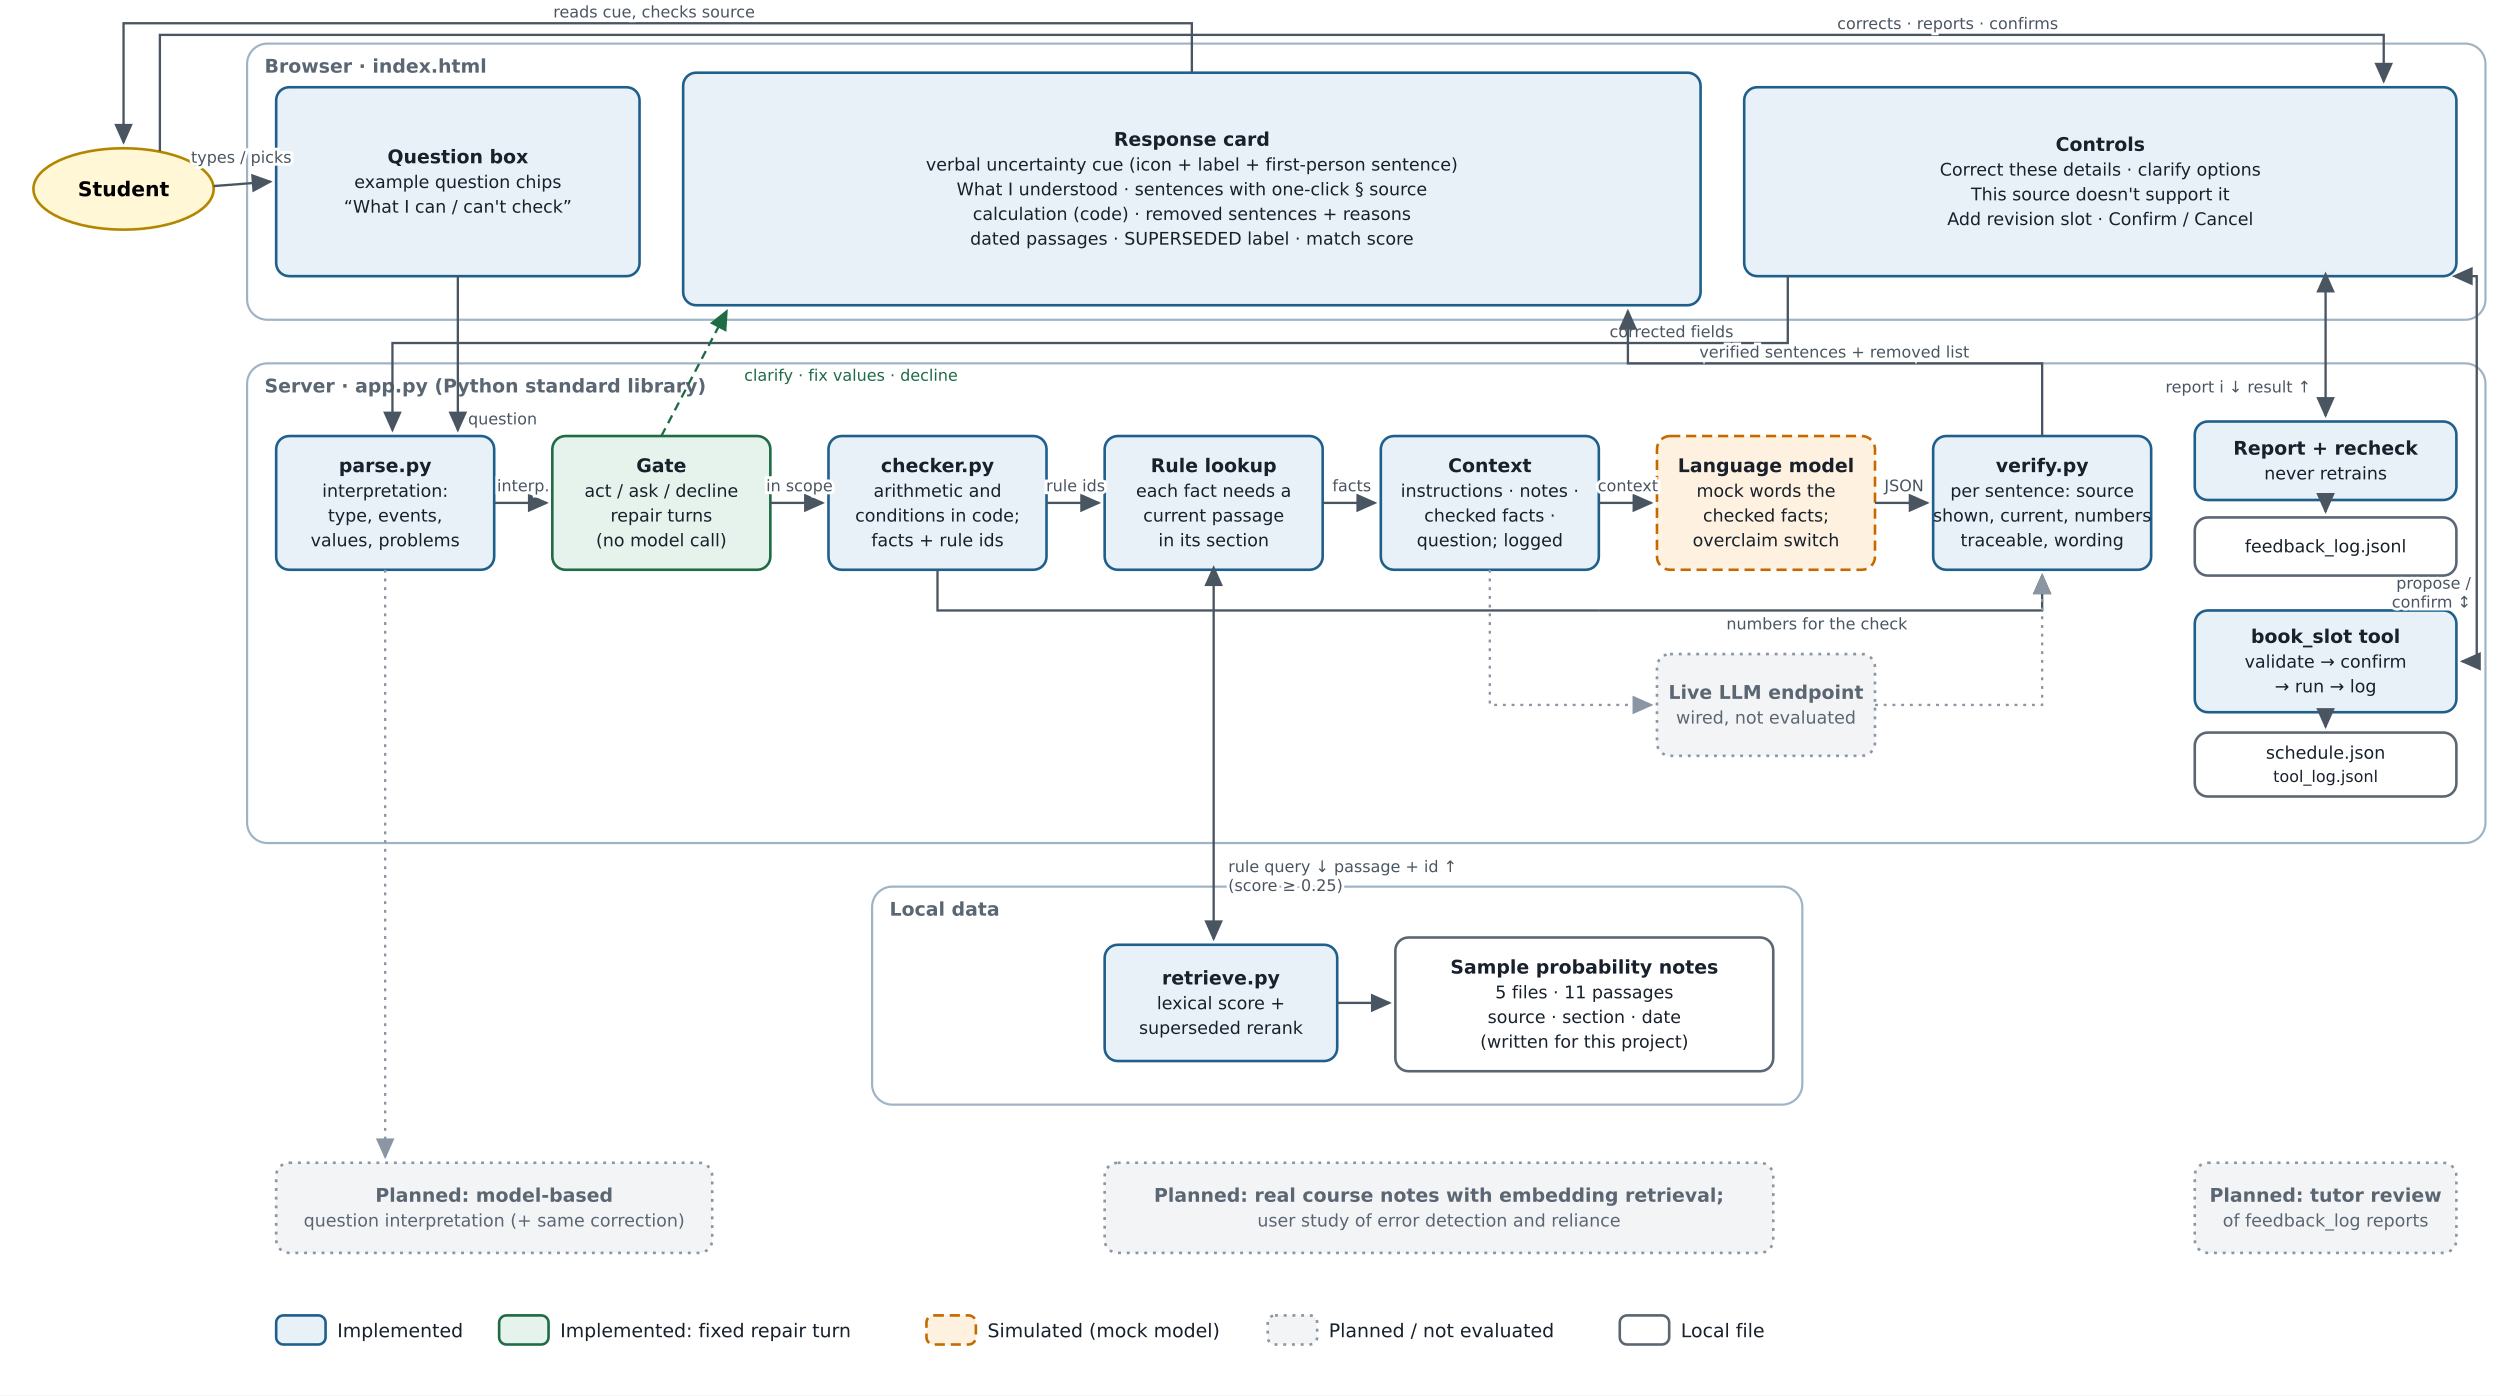
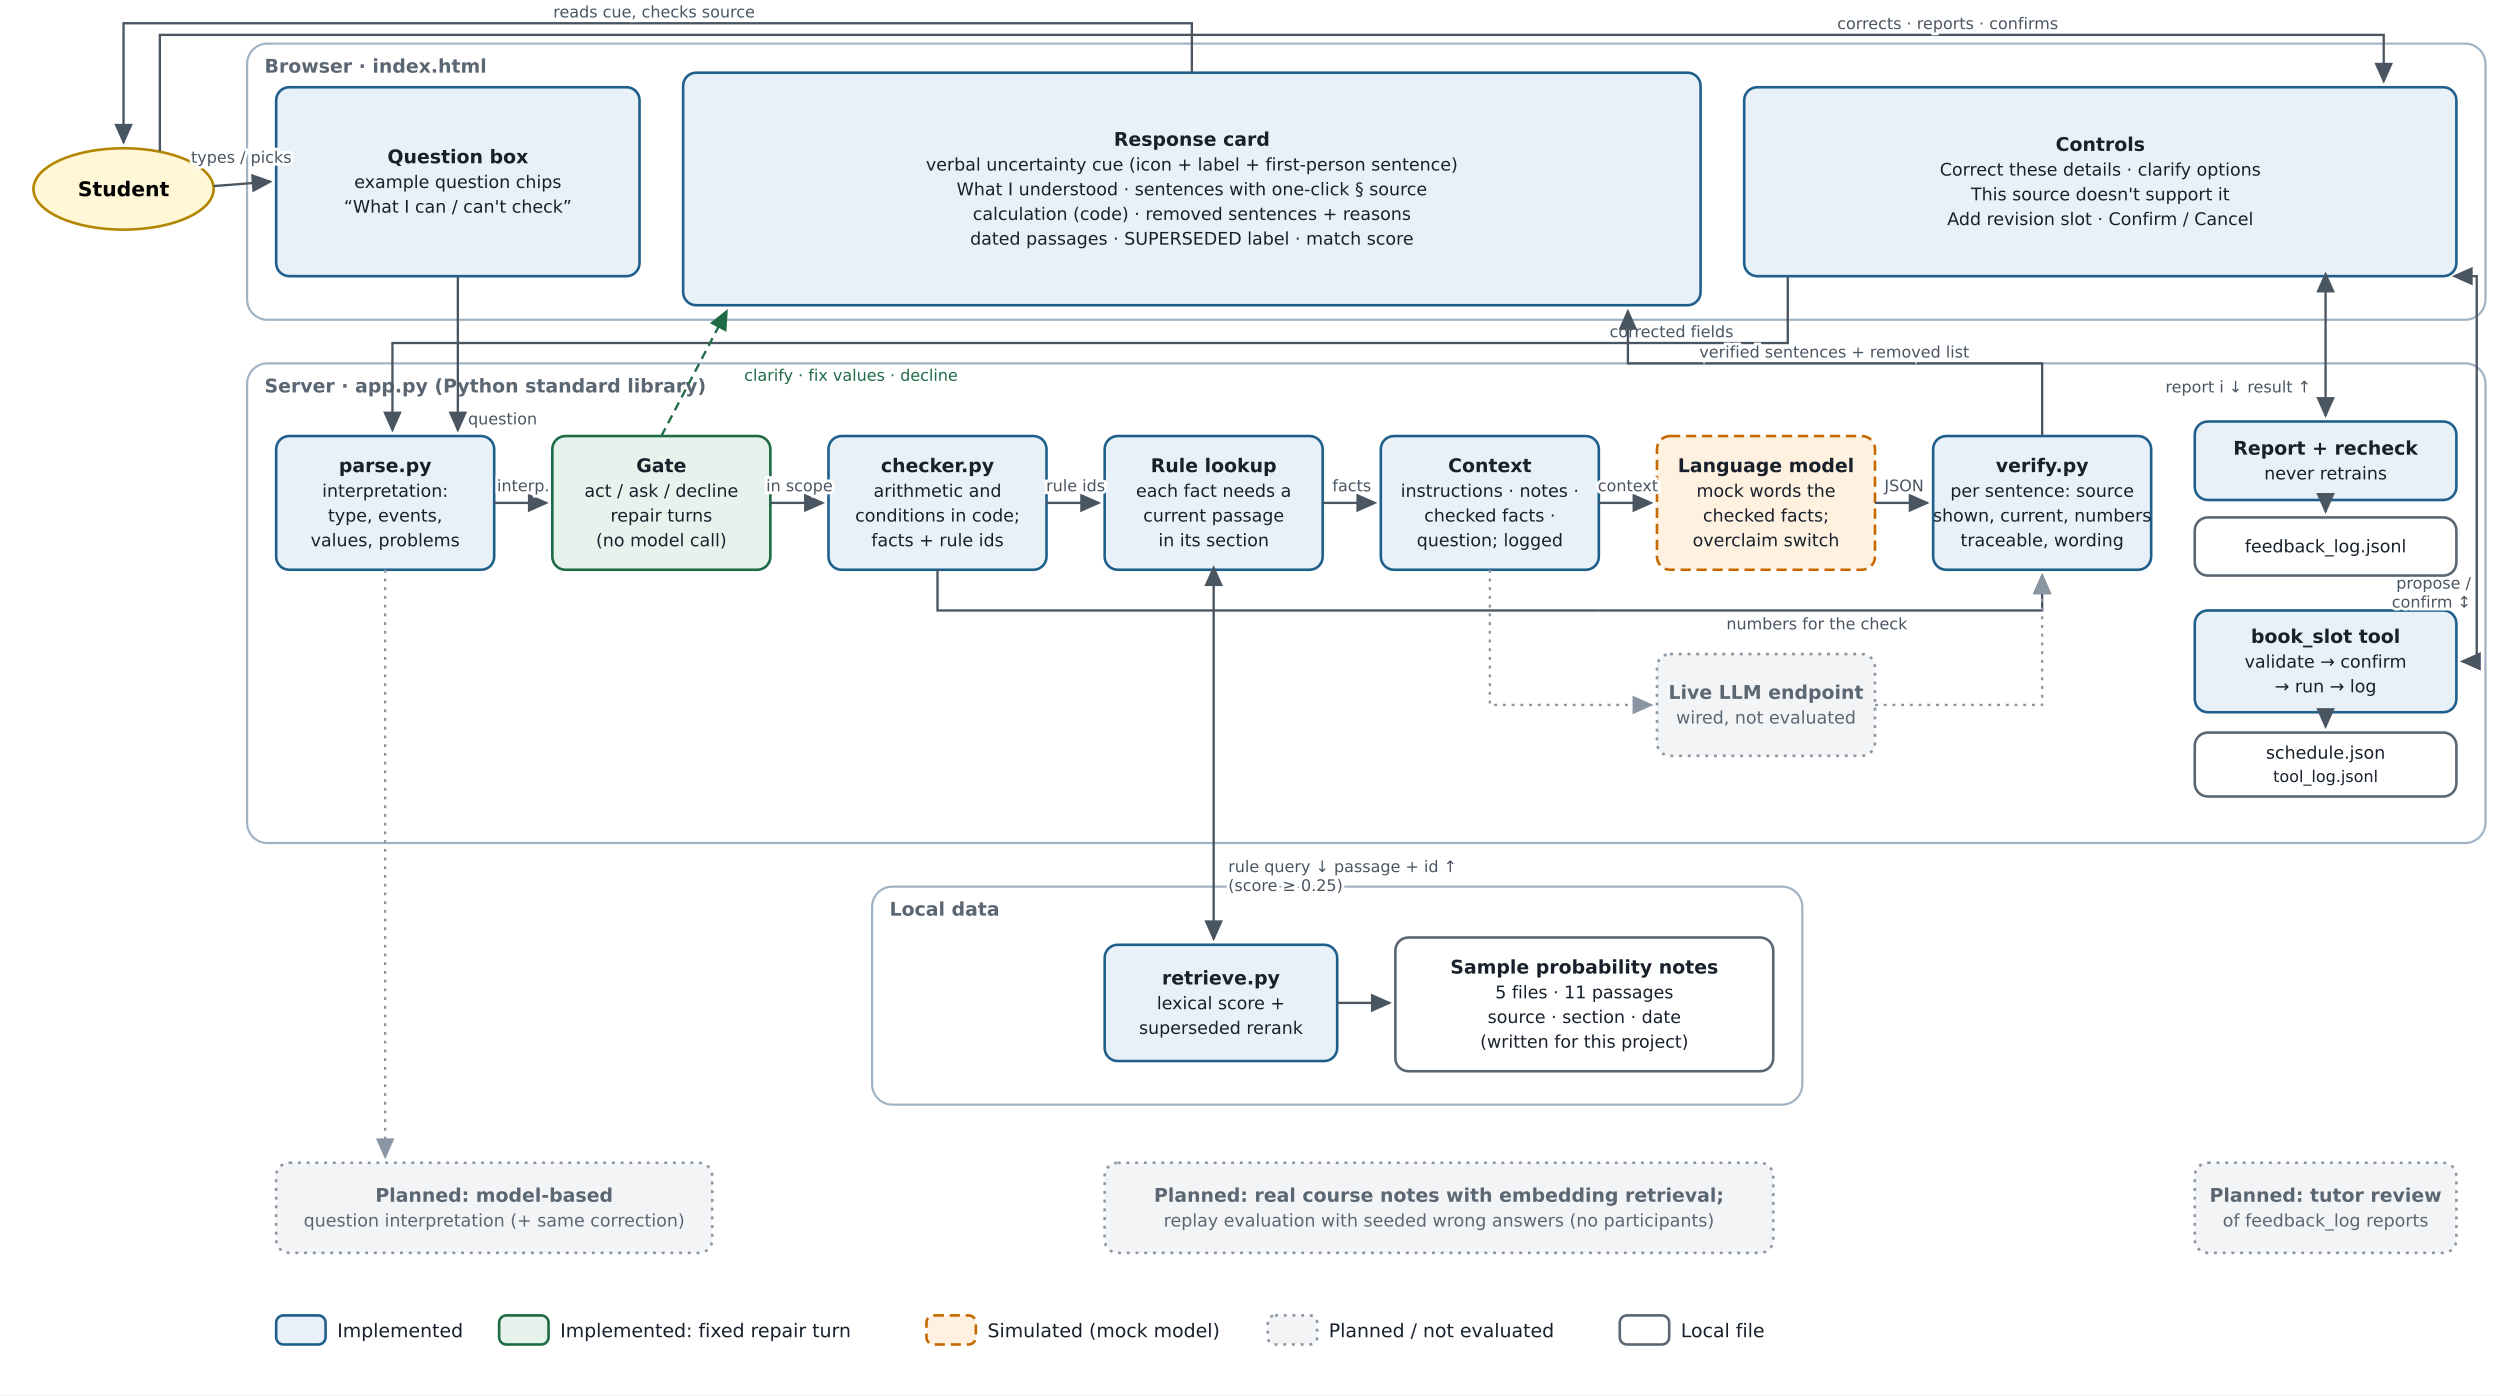
<svg xmlns="http://www.w3.org/2000/svg" width="1720" height="960" viewBox="0 0 1720 960" font-family="DejaVu Sans, Helvetica, Arial, sans-serif">
  <defs>
    <marker id="a_impl" markerWidth="10" markerHeight="10" refX="8" refY="5" orient="auto">
      <path d="M0,1 L9,5 L0,9 z" fill="#4a5562" />
    </marker>
    <marker id="s_impl" markerWidth="10" markerHeight="10" refX="2" refY="5" orient="auto">
      <path d="M9,1 L0,5 L9,9 z" fill="#4a5562" />
    </marker>
    <marker id="a_gate" markerWidth="10" markerHeight="10" refX="8" refY="5" orient="auto">
      <path d="M0,1 L9,5 L0,9 z" fill="#1e6b45" />
    </marker>
    <marker id="s_gate" markerWidth="10" markerHeight="10" refX="2" refY="5" orient="auto">
      <path d="M9,1 L0,5 L9,9 z" fill="#1e6b45" />
    </marker>
    <marker id="a_plan" markerWidth="10" markerHeight="10" refX="8" refY="5" orient="auto">
      <path d="M0,1 L9,5 L0,9 z" fill="#8a96a3" />
    </marker>
    <marker id="s_plan" markerWidth="10" markerHeight="10" refX="2" refY="5" orient="auto">
      <path d="M9,1 L0,5 L9,9 z" fill="#8a96a3" />
    </marker>
    <marker id="a_sim" markerWidth="10" markerHeight="10" refX="8" refY="5" orient="auto">
      <path d="M0,1 L9,5 L0,9 z" fill="#c46a00" />
    </marker>
    <marker id="s_sim" markerWidth="10" markerHeight="10" refX="2" refY="5" orient="auto">
      <path d="M9,1 L0,5 L9,9 z" fill="#c46a00" />
    </marker>
  </defs>
  <rect width="1720" height="960" fill="#ffffff" />
  <rect x="170" y="30" width="1540" height="190" rx="14" fill="none" stroke="#9fb3c4" stroke-width="1.5" />
  <text x="182" y="50" font-size="13" font-weight="700" fill="#5b6673">Browser · index.html</text>
  <rect x="170" y="250" width="1540" height="330" rx="14" fill="none" stroke="#9fb3c4" stroke-width="1.5" />
  <text x="182" y="270" font-size="13" font-weight="700" fill="#5b6673">Server · app.py (Python standard library)</text>
  <rect x="600" y="610" width="640" height="150" rx="14" fill="none" stroke="#9fb3c4" stroke-width="1.5" />
  <text x="612" y="630" font-size="13" font-weight="700" fill="#5b6673">Local data</text>
  <ellipse cx="85" cy="130" rx="62" ry="28" fill="#fff7d6" stroke="#b38600" stroke-width="1.8" />
  <text x="85" y="135" font-size="14" font-weight="700" text-anchor="middle">Student</text>
  <rect x="190" y="60" width="250" height="130" rx="9" fill="#e8f1f8" stroke="#1f5f8b" stroke-width="1.8" />
  <text x="315.0" y="112.333" font-size="13" font-weight="700" text-anchor="middle" fill="#17202b">Question box</text>
  <text x="315.0" y="129.333" font-size="12" font-weight="400" text-anchor="middle" fill="#17202b">example question chips</text>
  <text x="315.0" y="146.333" font-size="12" font-weight="400" text-anchor="middle" fill="#17202b">“What I can / can't check”</text>
  <rect x="470" y="50" width="700" height="160" rx="9" fill="#e8f1f8" stroke="#1f5f8b" stroke-width="1.8" />
  <text x="820.0" y="100.333" font-size="13" font-weight="700" text-anchor="middle" fill="#17202b">Response card</text>
  <text x="820.0" y="117.333" font-size="12" font-weight="400" text-anchor="middle" fill="#17202b">verbal uncertainty cue (icon + label + first-person sentence)</text>
  <text x="820.0" y="134.333" font-size="12" font-weight="400" text-anchor="middle" fill="#17202b">What I understood · sentences with one-click § source</text>
  <text x="820.0" y="151.333" font-size="12" font-weight="400" text-anchor="middle" fill="#17202b">calculation (code) · removed sentences + reasons</text>
  <text x="820.0" y="168.333" font-size="12" font-weight="400" text-anchor="middle" fill="#17202b">dated passages · SUPERSEDED label · match score</text>
  <rect x="1200" y="60" width="490" height="130" rx="9" fill="#e8f1f8" stroke="#1f5f8b" stroke-width="1.8" />
  <text x="1445.0" y="103.833" font-size="13" font-weight="700" text-anchor="middle" fill="#17202b">Controls</text>
  <text x="1445.0" y="120.833" font-size="12" font-weight="400" text-anchor="middle" fill="#17202b">Correct these details · clarify options</text>
  <text x="1445.0" y="137.833" font-size="12" font-weight="400" text-anchor="middle" fill="#17202b">This source doesn't support it</text>
  <text x="1445.0" y="154.833" font-size="12" font-weight="400" text-anchor="middle" fill="#17202b">Add revision slot · Confirm / Cancel</text>
  <rect x="190" y="300" width="150" height="92" rx="9" fill="#e8f1f8" stroke="#1f5f8b" stroke-width="1.8" />
  <text x="265.0" y="324.833" font-size="13" font-weight="700" text-anchor="middle" fill="#17202b">parse.py</text>
  <text x="265.0" y="341.833" font-size="12" font-weight="400" text-anchor="middle" fill="#17202b">interpretation:</text>
  <text x="265.0" y="358.833" font-size="12" font-weight="400" text-anchor="middle" fill="#17202b">type, events,</text>
  <text x="265.0" y="375.833" font-size="12" font-weight="400" text-anchor="middle" fill="#17202b">values, problems</text>
  <rect x="380" y="300" width="150" height="92" rx="9" fill="#e6f3ec" stroke="#1e6b45" stroke-width="1.8" />
  <text x="455.0" y="324.833" font-size="13" font-weight="700" text-anchor="middle" fill="#17202b">Gate</text>
  <text x="455.0" y="341.833" font-size="12" font-weight="400" text-anchor="middle" fill="#17202b">act / ask / decline</text>
  <text x="455.0" y="358.833" font-size="12" font-weight="400" text-anchor="middle" fill="#17202b">repair turns</text>
  <text x="455.0" y="375.833" font-size="12" font-weight="400" text-anchor="middle" fill="#17202b">(no model call)</text>
  <rect x="570" y="300" width="150" height="92" rx="9" fill="#e8f1f8" stroke="#1f5f8b" stroke-width="1.8" />
  <text x="645.0" y="324.833" font-size="13" font-weight="700" text-anchor="middle" fill="#17202b">checker.py</text>
  <text x="645.0" y="341.833" font-size="12" font-weight="400" text-anchor="middle" fill="#17202b">arithmetic and</text>
  <text x="645.0" y="358.833" font-size="12" font-weight="400" text-anchor="middle" fill="#17202b">conditions in code;</text>
  <text x="645.0" y="375.833" font-size="12" font-weight="400" text-anchor="middle" fill="#17202b">facts + rule ids</text>
  <rect x="760" y="300" width="150" height="92" rx="9" fill="#e8f1f8" stroke="#1f5f8b" stroke-width="1.8" />
  <text x="835.0" y="324.833" font-size="13" font-weight="700" text-anchor="middle" fill="#17202b">Rule lookup</text>
  <text x="835.0" y="341.833" font-size="12" font-weight="400" text-anchor="middle" fill="#17202b">each fact needs a</text>
  <text x="835.0" y="358.833" font-size="12" font-weight="400" text-anchor="middle" fill="#17202b">current passage</text>
  <text x="835.0" y="375.833" font-size="12" font-weight="400" text-anchor="middle" fill="#17202b">in its section</text>
  <rect x="950" y="300" width="150" height="92" rx="9" fill="#e8f1f8" stroke="#1f5f8b" stroke-width="1.8" />
  <text x="1025.0" y="324.833" font-size="13" font-weight="700" text-anchor="middle" fill="#17202b">Context</text>
  <text x="1025.0" y="341.833" font-size="12" font-weight="400" text-anchor="middle" fill="#17202b">instructions · notes ·</text>
  <text x="1025.0" y="358.833" font-size="12" font-weight="400" text-anchor="middle" fill="#17202b">checked facts ·</text>
  <text x="1025.0" y="375.833" font-size="12" font-weight="400" text-anchor="middle" fill="#17202b">question; logged</text>
  <rect x="1140" y="300" width="150" height="92" rx="9" fill="#fff1e0" stroke="#c46a00" stroke-width="1.8" stroke-dasharray="7 4" />
  <text x="1215.0" y="324.833" font-size="13" font-weight="700" text-anchor="middle" fill="#17202b">Language model</text>
  <text x="1215.0" y="341.833" font-size="12" font-weight="400" text-anchor="middle" fill="#17202b">mock words the</text>
  <text x="1215.0" y="358.833" font-size="12" font-weight="400" text-anchor="middle" fill="#17202b">checked facts;</text>
  <text x="1215.0" y="375.833" font-size="12" font-weight="400" text-anchor="middle" fill="#17202b">overclaim switch</text>
  <rect x="1330" y="300" width="150" height="92" rx="9" fill="#e8f1f8" stroke="#1f5f8b" stroke-width="1.8" />
  <text x="1405.0" y="324.833" font-size="13" font-weight="700" text-anchor="middle" fill="#17202b">verify.py</text>
  <text x="1405.0" y="341.833" font-size="12" font-weight="400" text-anchor="middle" fill="#17202b">per sentence: source</text>
  <text x="1405.0" y="358.833" font-size="12" font-weight="400" text-anchor="middle" fill="#17202b">shown, current, numbers</text>
  <text x="1405.0" y="375.833" font-size="12" font-weight="400" text-anchor="middle" fill="#17202b">traceable, wording</text>
  <rect x="1140" y="450" width="150" height="70" rx="9" fill="#f3f4f6" stroke="#8a96a3" stroke-width="1.8" stroke-dasharray="2 4" />
  <text x="1215.0" y="480.833" font-size="13" font-weight="700" text-anchor="middle" fill="#5b6673">Live LLM endpoint</text>
  <text x="1215.0" y="497.833" font-size="12" font-weight="400" text-anchor="middle" fill="#5b6673">wired, not evaluated</text>
  <rect x="1510" y="290" width="180" height="54" rx="9" fill="#e8f1f8" stroke="#1f5f8b" stroke-width="1.8" />
  <text x="1600.0" y="312.833" font-size="13" font-weight="700" text-anchor="middle" fill="#17202b">Report + recheck</text>
  <text x="1600.0" y="329.833" font-size="12" font-weight="400" text-anchor="middle" fill="#17202b">never retrains</text>
  <rect x="1510" y="356" width="180" height="40" rx="9" fill="#ffffff" stroke="#5b6673" stroke-width="1.8" />
  <text x="1600.0" y="380.0" font-size="12" font-weight="400" text-anchor="middle" fill="#17202b">feedback_log.jsonl</text>
  <rect x="1510" y="420" width="180" height="70" rx="9" fill="#e8f1f8" stroke="#1f5f8b" stroke-width="1.8" />
  <text x="1600.0" y="442.333" font-size="13" font-weight="700" text-anchor="middle" fill="#17202b">book_slot tool</text>
  <text x="1600.0" y="459.333" font-size="12" font-weight="400" text-anchor="middle" fill="#17202b">validate → confirm</text>
  <text x="1600.0" y="476.333" font-size="12" font-weight="400" text-anchor="middle" fill="#17202b">→ run → log</text>
  <rect x="1510" y="504" width="180" height="44" rx="9" fill="#ffffff" stroke="#5b6673" stroke-width="1.8" />
  <text x="1600.0" y="522.0" font-size="12" font-weight="400" text-anchor="middle" fill="#17202b">schedule.json</text>
  <text x="1600.0" y="538.0" font-size="11" font-weight="400" text-anchor="middle" fill="#17202b">tool_log.jsonl</text>
  <rect x="760" y="650" width="160" height="80" rx="9" fill="#e8f1f8" stroke="#1f5f8b" stroke-width="1.8" />
  <text x="840.0" y="677.333" font-size="13" font-weight="700" text-anchor="middle" fill="#17202b">retrieve.py</text>
  <text x="840.0" y="694.333" font-size="12" font-weight="400" text-anchor="middle" fill="#17202b">lexical score +</text>
  <text x="840.0" y="711.333" font-size="12" font-weight="400" text-anchor="middle" fill="#17202b">superseded rerank</text>
  <rect x="960" y="645" width="260" height="92" rx="9" fill="#ffffff" stroke="#5b6673" stroke-width="1.8" />
  <text x="1090.0" y="669.833" font-size="13" font-weight="700" text-anchor="middle" fill="#17202b">Sample probability notes</text>
  <text x="1090.0" y="686.833" font-size="12" font-weight="400" text-anchor="middle" fill="#17202b">5 files · 11 passages</text>
  <text x="1090.0" y="703.833" font-size="12" font-weight="400" text-anchor="middle" fill="#17202b">source · section · date</text>
  <text x="1090.0" y="720.833" font-size="12" font-weight="400" text-anchor="middle" fill="#17202b">(written for this project)</text>
  <rect x="190" y="800" width="300" height="62" rx="9" fill="#f3f4f6" stroke="#8a96a3" stroke-width="1.8" stroke-dasharray="2 4" />
  <text x="340.0" y="826.833" font-size="13" font-weight="700" text-anchor="middle" fill="#5b6673">Planned: model-based</text>
  <text x="340.0" y="843.833" font-size="12" font-weight="400" text-anchor="middle" fill="#5b6673">question interpretation (+ same correction)</text>
  <rect x="760" y="800" width="460" height="62" rx="9" fill="#f3f4f6" stroke="#8a96a3" stroke-width="1.8" stroke-dasharray="2 4" />
  <text x="990.0" y="826.833" font-size="13" font-weight="700" text-anchor="middle" fill="#5b6673">Planned: real course notes with embedding retrieval;</text>
-   <text x="990.0" y="843.833" font-size="12" font-weight="400" text-anchor="middle" fill="#5b6673">user study of error detection and reliance</text>
+   <text x="990.0" y="843.833" font-size="12" font-weight="400" text-anchor="middle" fill="#5b6673">replay evaluation with seeded wrong answers (no participants)</text>
  <rect x="1510" y="800" width="180" height="62" rx="9" fill="#f3f4f6" stroke="#8a96a3" stroke-width="1.8" stroke-dasharray="2 4" />
  <text x="1600.0" y="826.833" font-size="13" font-weight="700" text-anchor="middle" fill="#5b6673">Planned: tutor review</text>
  <text x="1600.0" y="843.833" font-size="12" font-weight="400" text-anchor="middle" fill="#5b6673">of feedback_log reports</text>
  <polyline points="147,128 186,125" fill="none" stroke="#4a5562" stroke-width="1.6" marker-end="url(#a_impl)" />
  <text x="166" y="112" font-size="11" text-anchor="middle" fill="#4a5562" stroke="#ffffff" stroke-width="4" paint-order="stroke">types / picks</text>
  <polyline points="820,50 820,16 85,16 85,98" fill="none" stroke="#4a5562" stroke-width="1.6" marker-end="url(#a_impl)" />
  <text x="450" y="12" font-size="11" text-anchor="middle" fill="#4a5562" stroke="#ffffff" stroke-width="4" paint-order="stroke">reads cue, checks source</text>
  <polyline points="110,104 110,24 1640,24 1640,56" fill="none" stroke="#4a5562" stroke-width="1.6" marker-end="url(#a_impl)" />
  <text x="1340" y="20" font-size="11" text-anchor="middle" fill="#4a5562" stroke="#ffffff" stroke-width="4" paint-order="stroke">corrects · reports · confirms</text>
  <polyline points="315,190 315,296" fill="none" stroke="#4a5562" stroke-width="1.6" marker-end="url(#a_impl)" />
  <text x="322" y="292" font-size="11" text-anchor="start" fill="#4a5562" stroke="#ffffff" stroke-width="4" paint-order="stroke">question</text>
  <polyline points="1230,190 1230,236 270,236 270,296" fill="none" stroke="#4a5562" stroke-width="1.6" marker-end="url(#a_impl)" />
  <text x="1150" y="232" font-size="11" text-anchor="middle" fill="#4a5562" stroke="#ffffff" stroke-width="4" paint-order="stroke">corrected fields</text>
  <polyline points="455,300 500,214" fill="none" stroke="#1e6b45" stroke-width="1.6" stroke-dasharray="6 4" marker-end="url(#a_gate)" />
  <text x="512" y="262" font-size="11" text-anchor="start" fill="#1e6b45" stroke="#ffffff" stroke-width="4" paint-order="stroke">clarify · fix values · decline</text>
  <polyline points="340,346 376,346" fill="none" stroke="#4a5562" stroke-width="1.6" marker-end="url(#a_impl)" />
  <text x="360.0" y="338" font-size="11" text-anchor="middle" fill="#4a5562" stroke="#ffffff" stroke-width="4" paint-order="stroke">interp.</text>
  <polyline points="530,346 566,346" fill="none" stroke="#4a5562" stroke-width="1.6" marker-end="url(#a_impl)" />
  <text x="550.0" y="338" font-size="11" text-anchor="middle" fill="#4a5562" stroke="#ffffff" stroke-width="4" paint-order="stroke">in scope</text>
  <polyline points="720,346 756,346" fill="none" stroke="#4a5562" stroke-width="1.6" marker-end="url(#a_impl)" />
  <text x="740.0" y="338" font-size="11" text-anchor="middle" fill="#4a5562" stroke="#ffffff" stroke-width="4" paint-order="stroke">rule ids</text>
  <polyline points="910,346 946,346" fill="none" stroke="#4a5562" stroke-width="1.6" marker-end="url(#a_impl)" />
  <text x="930.0" y="338" font-size="11" text-anchor="middle" fill="#4a5562" stroke="#ffffff" stroke-width="4" paint-order="stroke">facts</text>
  <polyline points="1100,346 1136,346" fill="none" stroke="#4a5562" stroke-width="1.6" marker-end="url(#a_impl)" />
  <text x="1120.0" y="338" font-size="11" text-anchor="middle" fill="#4a5562" stroke="#ffffff" stroke-width="4" paint-order="stroke">context</text>
  <polyline points="1290,346 1326,346" fill="none" stroke="#4a5562" stroke-width="1.6" marker-end="url(#a_impl)" />
  <text x="1310.0" y="338" font-size="11" text-anchor="middle" fill="#4a5562" stroke="#ffffff" stroke-width="4" paint-order="stroke">JSON</text>
  <polyline points="1405,300 1405,250 1120,250 1120,214" fill="none" stroke="#4a5562" stroke-width="1.6" marker-end="url(#a_impl)" />
  <text x="1262" y="246" font-size="11" text-anchor="middle" fill="#4a5562" stroke="#ffffff" stroke-width="4" paint-order="stroke">verified sentences + removed list</text>
  <polyline points="645,392 645,420 1100,420" fill="none" stroke="#4a5562" stroke-width="1.6" />
  <polyline points="1100,420 1405,420 1405,396" fill="none" stroke="#4a5562" stroke-width="1.6" marker-end="url(#a_impl)" />
  <text x="1250" y="433" font-size="11" text-anchor="middle" fill="#4a5562" stroke="#ffffff" stroke-width="4" paint-order="stroke">numbers for the check</text>
  <polyline points="835,392 835,646" fill="none" stroke="#4a5562" stroke-width="1.6" marker-end="url(#a_impl)" marker-start="url(#s_impl)" />
  <text x="845" y="600" font-size="11" text-anchor="start" fill="#4a5562" stroke="#ffffff" stroke-width="4" paint-order="stroke">rule query ↓  passage + id ↑</text>
  <text x="845" y="613" font-size="11" text-anchor="start" fill="#4a5562" stroke="#ffffff" stroke-width="4" paint-order="stroke">(score ≥ 0.25)</text>
  <polyline points="920,690 956,690" fill="none" stroke="#4a5562" stroke-width="1.6" marker-end="url(#a_impl)" />
  <polyline points="1025,392 1025,485 1136,485" fill="none" stroke="#8a96a3" stroke-width="1.6" stroke-dasharray="2 4" marker-end="url(#a_plan)" />
  <polyline points="1290,485 1405,485 1405,396" fill="none" stroke="#8a96a3" stroke-width="1.6" stroke-dasharray="2 4" marker-end="url(#a_plan)" />
  <polyline points="1600,190 1600,286" fill="none" stroke="#4a5562" stroke-width="1.6" marker-end="url(#a_impl)" marker-start="url(#s_impl)" />
  <text x="1590" y="270" font-size="11" text-anchor="end" fill="#4a5562" stroke="#ffffff" stroke-width="4" paint-order="stroke">report i ↓ result ↑</text>
  <polyline points="1600,344 1600,352" fill="none" stroke="#4a5562" stroke-width="1.6" marker-end="url(#a_impl)" />
  <polyline points="1690,190 1704,190 1704,455 1694,455" fill="none" stroke="#4a5562" stroke-width="1.6" marker-end="url(#a_impl)" marker-start="url(#s_impl)" />
  <text x="1700" y="405" font-size="11" text-anchor="end" fill="#4a5562" stroke="#ffffff" stroke-width="4" paint-order="stroke">propose /</text>
  <text x="1700" y="418" font-size="11" text-anchor="end" fill="#4a5562" stroke="#ffffff" stroke-width="4" paint-order="stroke">confirm ↕</text>
  <polyline points="1600,490 1600,500" fill="none" stroke="#4a5562" stroke-width="1.6" marker-end="url(#a_impl)" />
  <polyline points="265,392 265,796" fill="none" stroke="#8a96a3" stroke-width="1.6" stroke-dasharray="2 4" marker-end="url(#a_plan)" />
  <rect x="190" y="905" width="34" height="20" rx="5" fill="#e8f1f8" stroke="#1f5f8b" stroke-width="1.8" />
  <text x="232" y="920" font-size="13" fill="#17202b">Implemented</text>
  <rect x="343.4" y="905" width="34" height="20" rx="5" fill="#e6f3ec" stroke="#1e6b45" stroke-width="1.8" />
  <text x="385.4" y="920" font-size="13" fill="#17202b">Implemented: fixed repair turn</text>
  <rect x="637.4" y="905" width="34" height="20" rx="5" fill="#fff1e0" stroke="#c46a00" stroke-width="1.8" stroke-dasharray="7 4" />
  <text x="679.4" y="920" font-size="13" fill="#17202b">Simulated (mock model)</text>
  <rect x="872.2" y="905" width="34" height="20" rx="5" fill="#f3f4f6" stroke="#8a96a3" stroke-width="1.8" stroke-dasharray="2 4" />
  <text x="914.2" y="920" font-size="13" fill="#17202b">Planned / not evaluated</text>
  <rect x="1114.4" y="905" width="34" height="20" rx="5" fill="#ffffff" stroke="#5b6673" stroke-width="1.8" />
  <text x="1156.4" y="920" font-size="13" fill="#17202b">Local file</text>
</svg>
